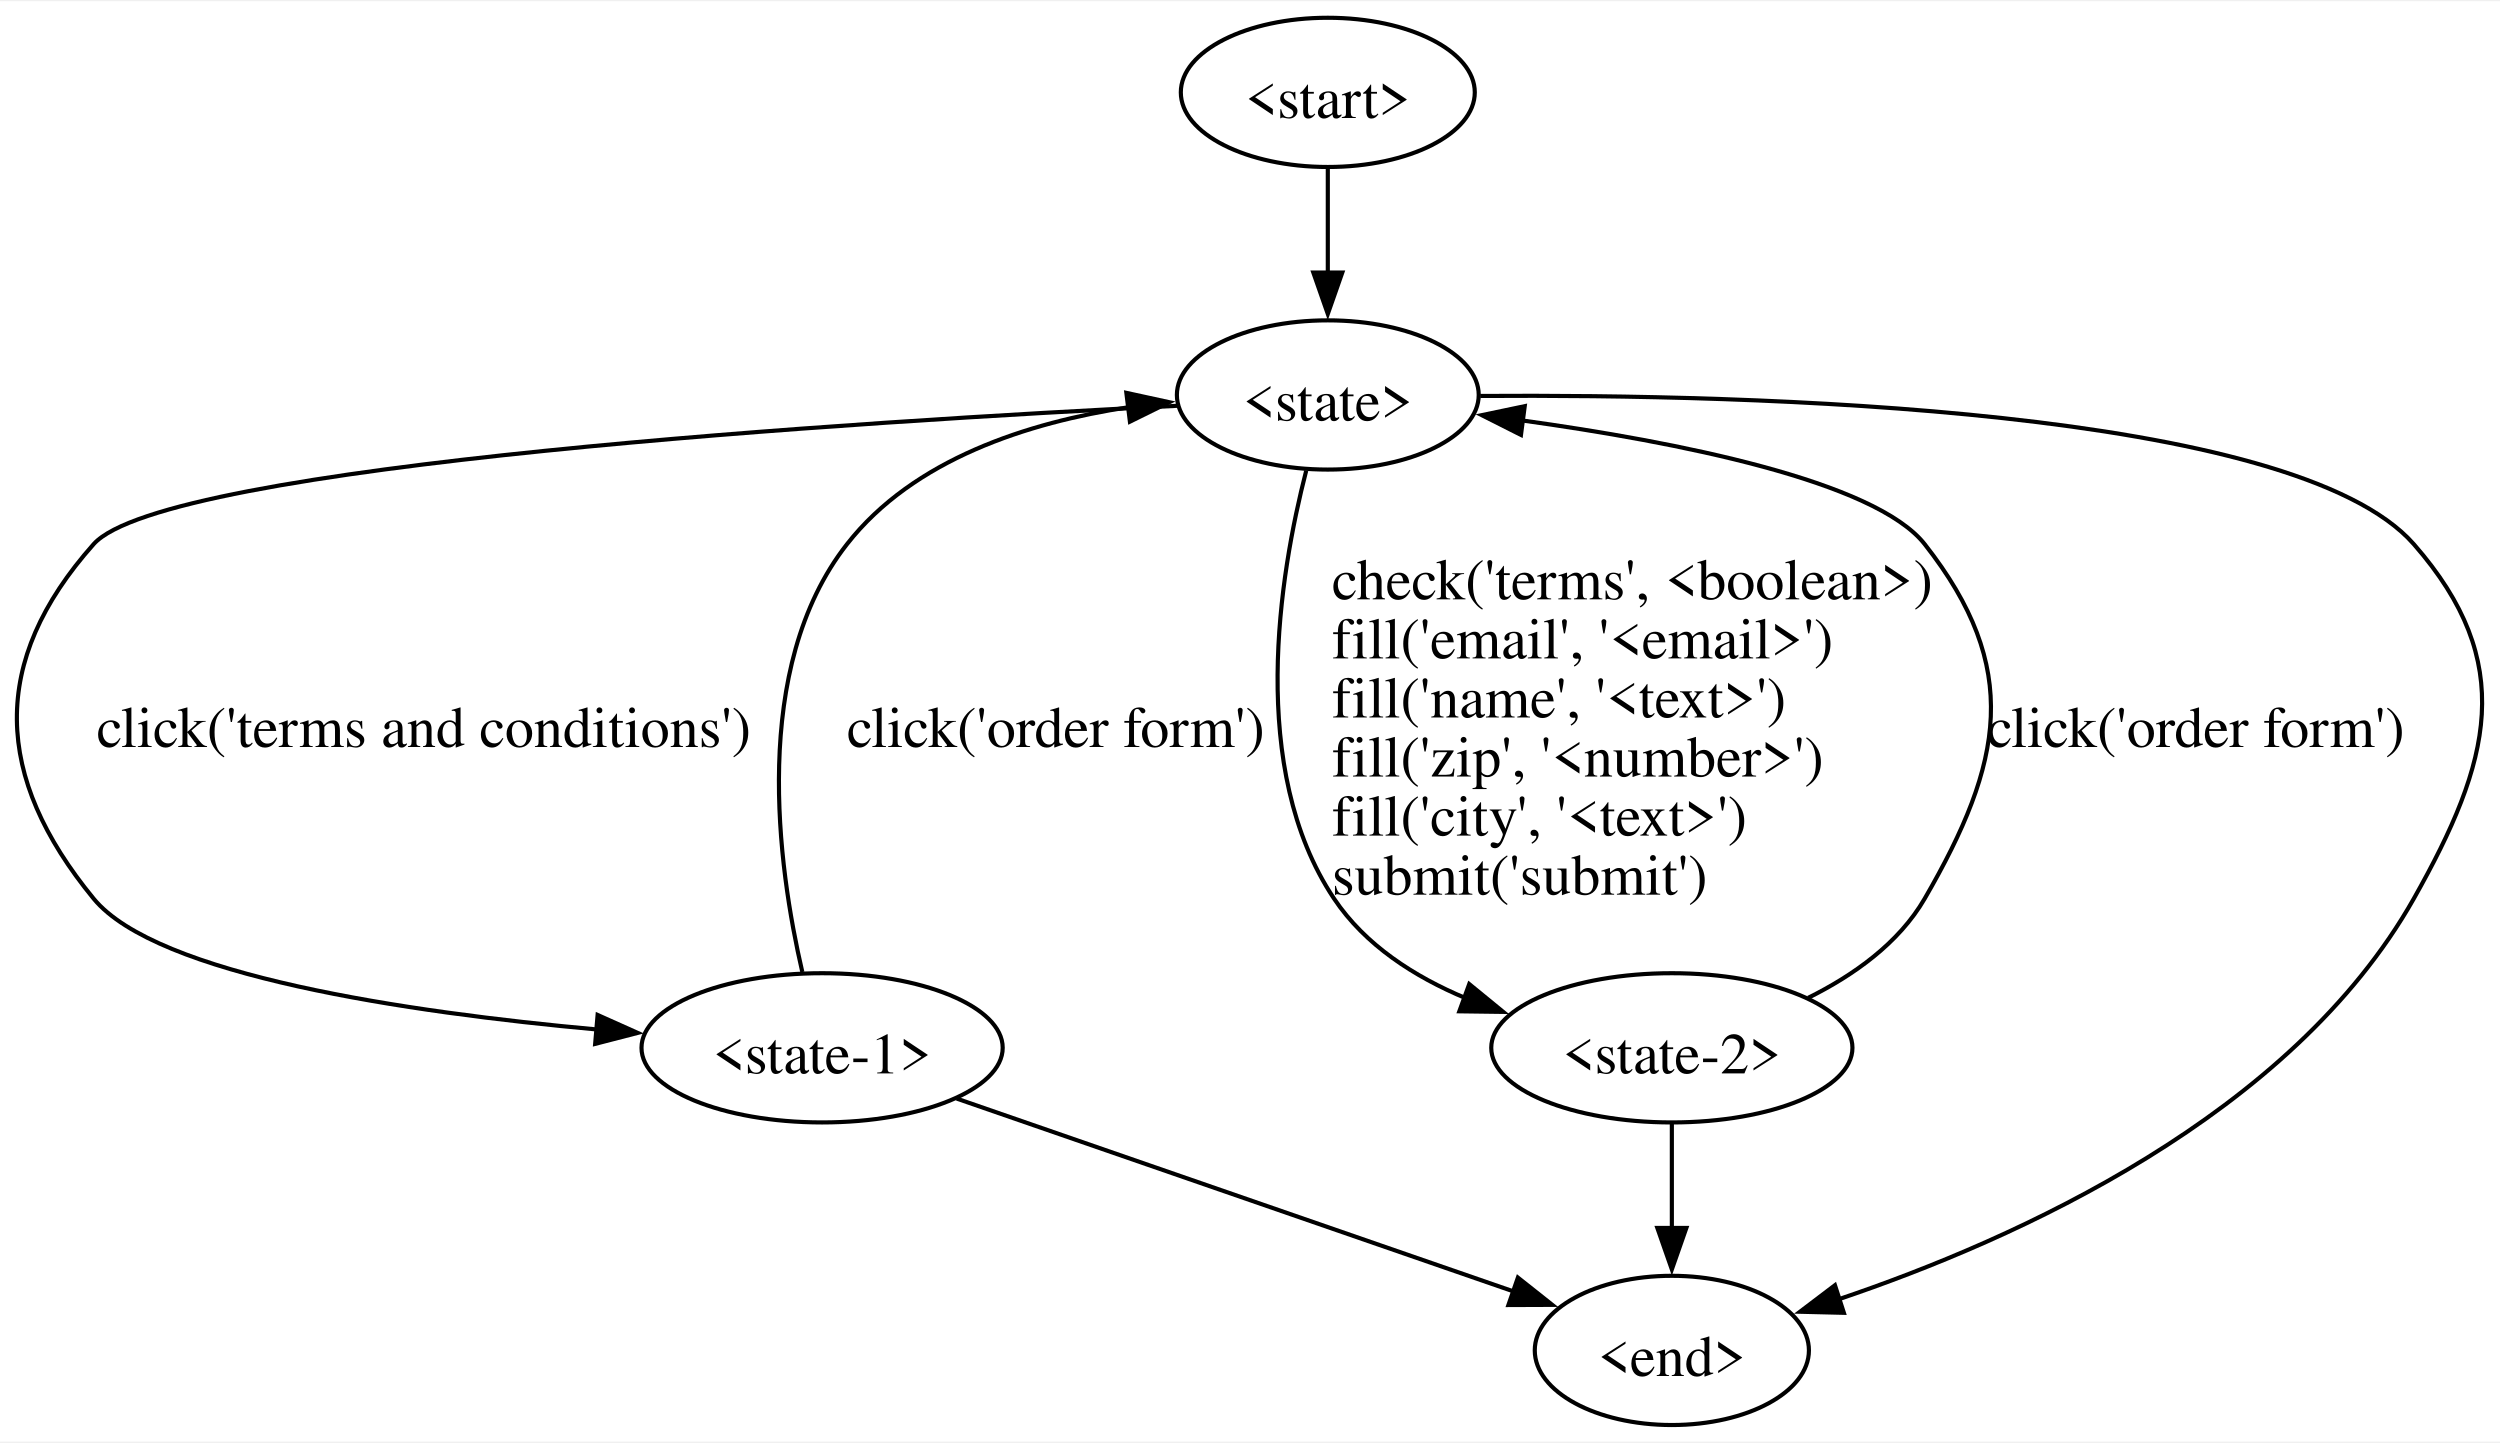
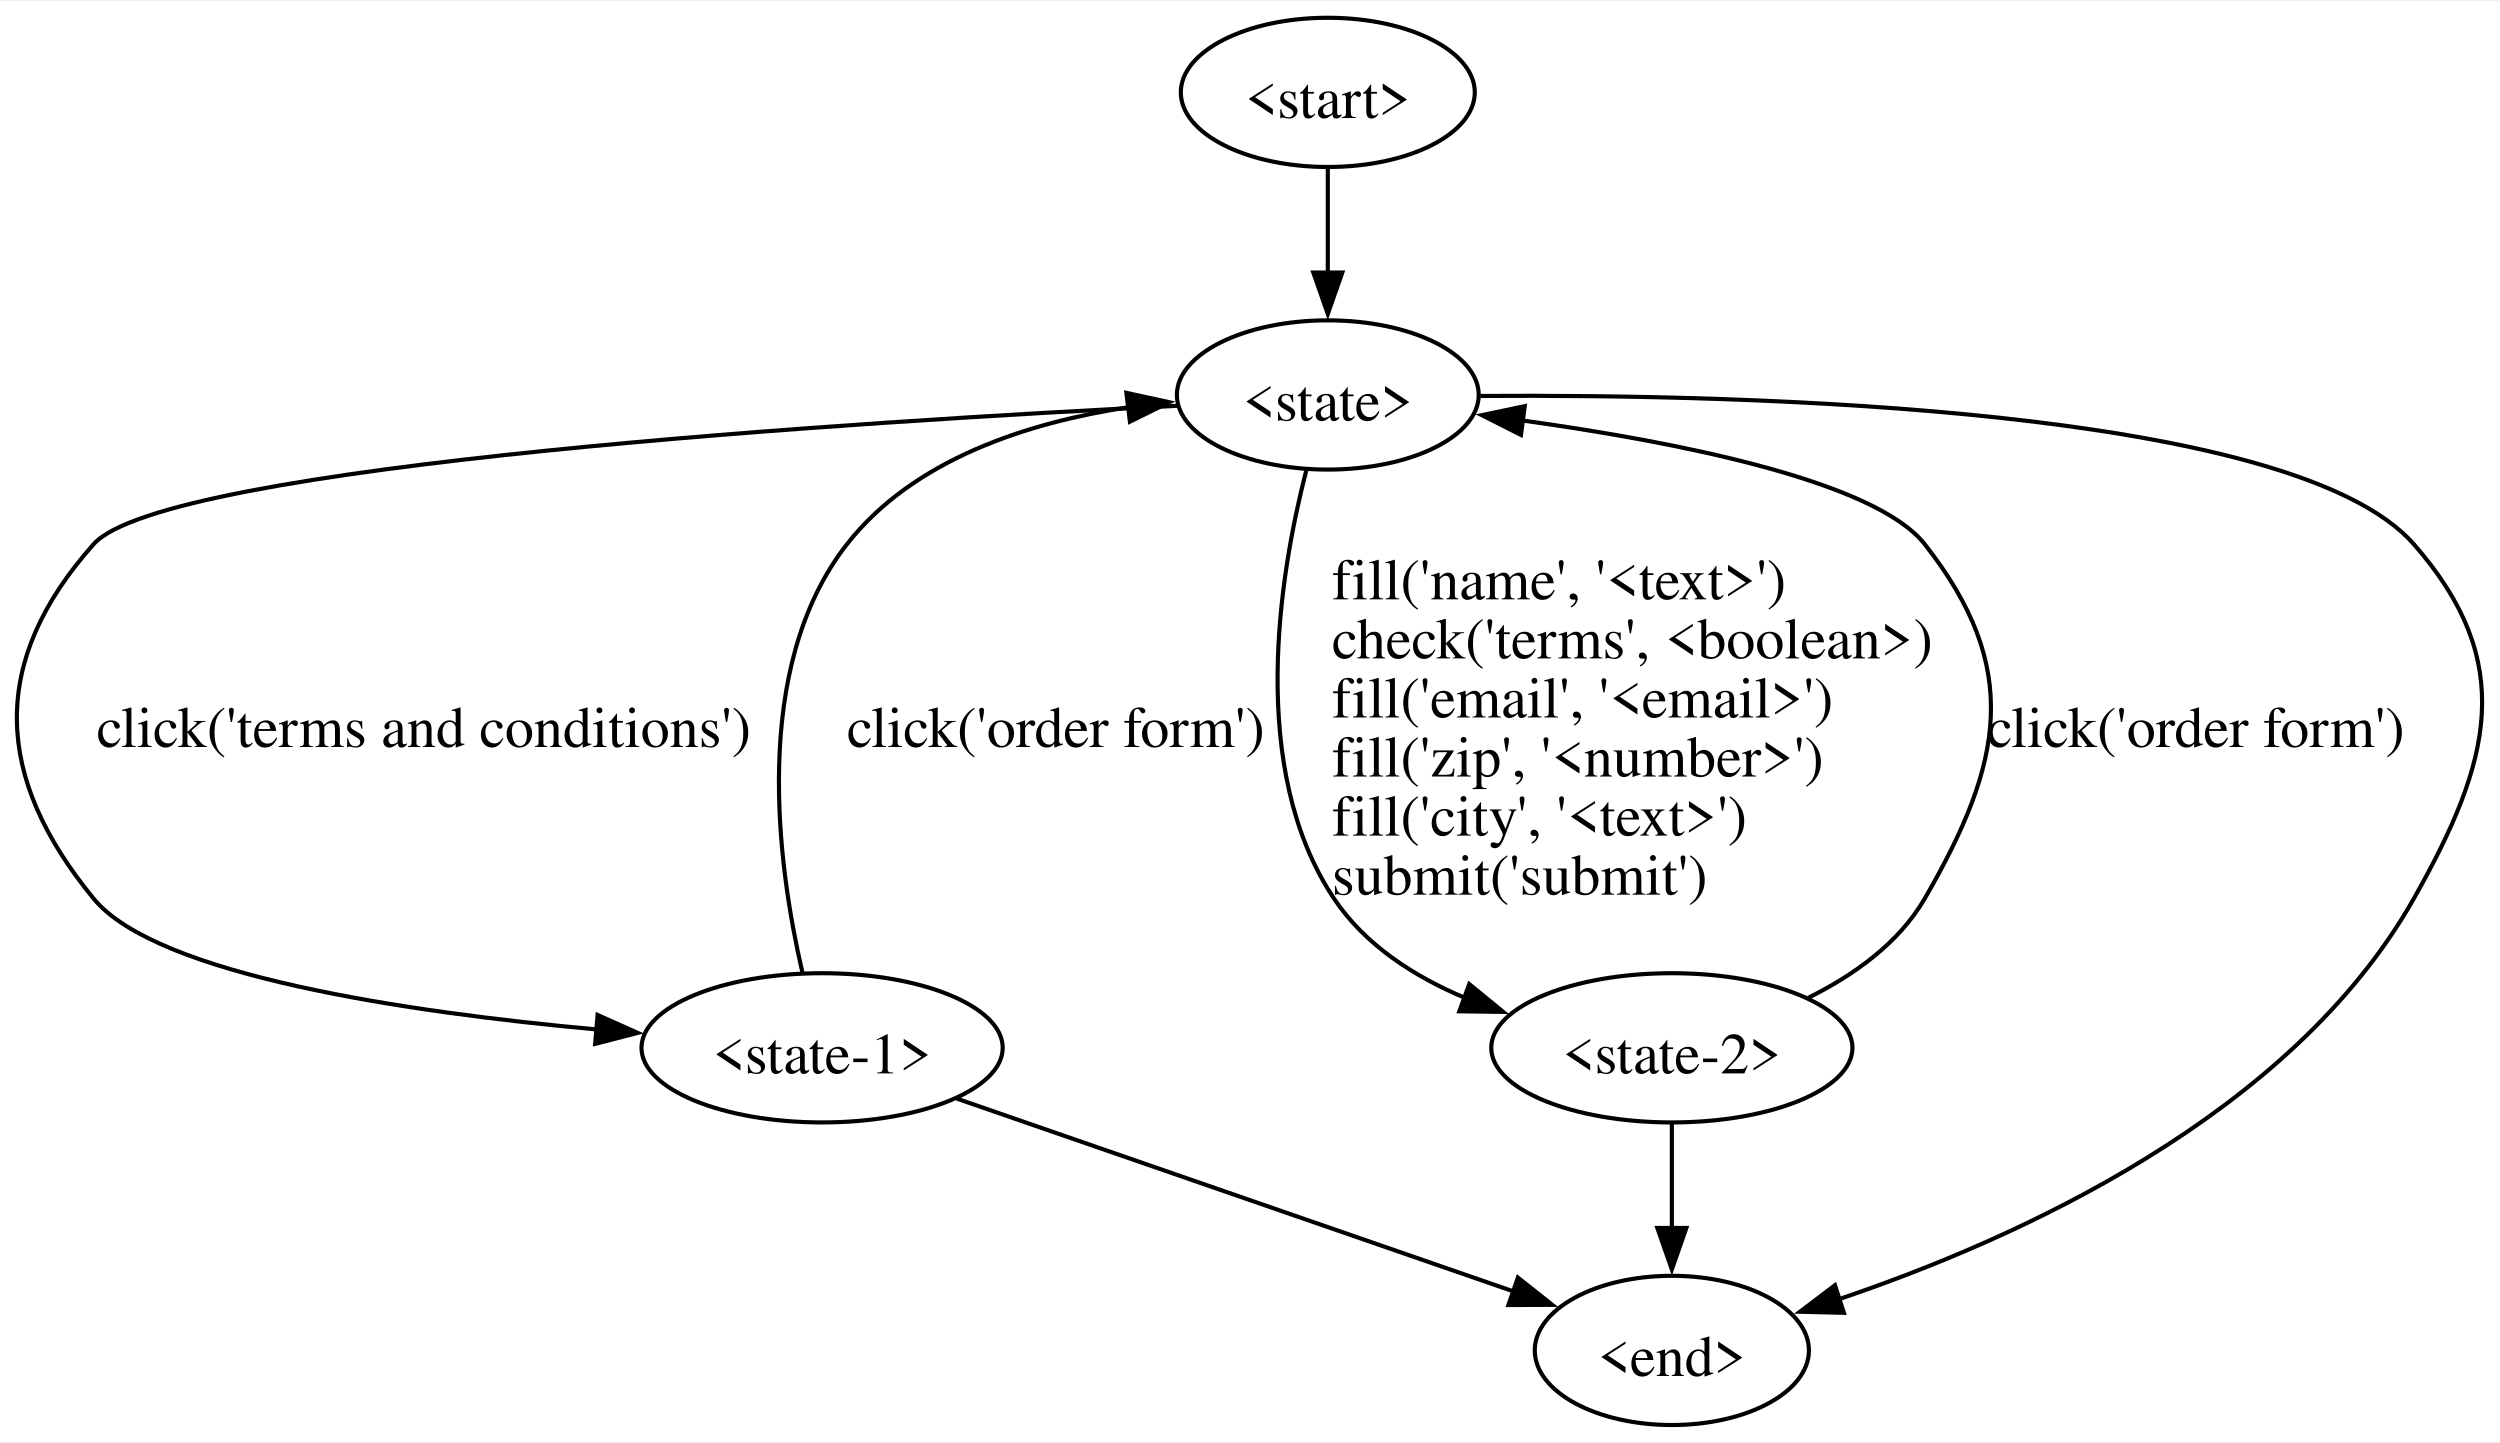
<svg xmlns="http://www.w3.org/2000/svg" width="603pt" height="348pt" viewBox="0.00 0.00 603.12 347.50">
  <g id="graph0" class="graph" transform="scale(1 1) rotate(0) translate(4 343.5)">
    <polygon fill="white" stroke="none" points="-4,4 -4,-343.5 599.12,-343.5 599.12,4 -4,4" />
    <g id="node1" class="node">
      <ellipse fill="none" stroke="black" cx="316.33" cy="-321.5" rx="35.46" ry="18" />
      <text text-anchor="middle" x="316.33" y="-315.32" font-family="Times,serif" font-size="14.00">&lt;start&gt;</text>
    </g>
    <g id="node2" class="node">
      <ellipse fill="none" stroke="black" cx="316.33" cy="-248.5" rx="36.41" ry="18" />
      <text text-anchor="middle" x="316.33" y="-242.32" font-family="Times,serif" font-size="14.00">&lt;state&gt;</text>
    </g>
    <g id="edge1" class="edge">
      <path fill="none" stroke="black" d="M316.33,-303.31C316.33,-295.73 316.33,-286.6 316.33,-278.04" />
      <polygon fill="black" stroke="black" points="319.83,-278.04 316.33,-268.04 312.83,-278.04 319.83,-278.04" />
    </g>
    <g id="node3" class="node">
      <ellipse fill="none" stroke="black" cx="194.33" cy="-91" rx="43.57" ry="18" />
      <text text-anchor="middle" x="194.33" y="-84.83" font-family="Times,serif" font-size="14.00">&lt;state-1&gt;</text>
    </g>
    <g id="edge2" class="edge">
      <path fill="none" stroke="black" d="M280.04,-245.89C204.45,-242.16 35.7,-231.75 18.58,-212.5 -6.67,-184.1 -5.52,-156.38 18.58,-127 33.77,-108.49 94.25,-99.58 140.06,-95.42" />
      <polygon fill="black" stroke="black" points="140.17,-98.93 149.84,-94.6 139.58,-91.95 140.17,-98.93" />
      <text text-anchor="start" x="19.33" y="-163.57" font-family="Times,serif" font-size="14.00">click('terms and conditions')</text>
    </g>
    <g id="node4" class="node">
      <ellipse fill="none" stroke="black" cx="399.33" cy="-91" rx="43.57" ry="18" />
      <text text-anchor="middle" x="399.33" y="-84.83" font-family="Times,serif" font-size="14.00">&lt;state-2&gt;</text>
    </g>
    <g id="edge3" class="edge">
      <path fill="none" stroke="black" d="M311.12,-230.23C304.67,-205.17 296.92,-158.32 317.83,-127 325.31,-115.79 337.2,-108.16 349.61,-102.97" />
      <polygon fill="black" stroke="black" points="350.45,-106.38 358.65,-99.67 348.06,-99.81 350.45,-106.38" />
-       <text text-anchor="start" x="317.33" y="-199.2" font-family="Times,serif" font-size="14.00">check('terms', &lt;boolean&gt;)</text>
-       <text text-anchor="start" x="317.33" y="-184.95" font-family="Times,serif" font-size="14.00">fill('email', '&lt;email&gt;')</text>
-       <text text-anchor="start" x="317.33" y="-170.7" font-family="Times,serif" font-size="14.00">fill('name', '&lt;text&gt;')</text>
+       <text text-anchor="start" x="317.33" y="-199.2" font-family="Times,serif" font-size="14.00">fill('name', '&lt;text&gt;')</text>
+       <text text-anchor="start" x="317.33" y="-184.95" font-family="Times,serif" font-size="14.00">check('terms', &lt;boolean&gt;)</text>
+       <text text-anchor="start" x="317.33" y="-170.7" font-family="Times,serif" font-size="14.00">fill('email', '&lt;email&gt;')</text>
      <text text-anchor="start" x="317.33" y="-156.45" font-family="Times,serif" font-size="14.00">fill('zip', '&lt;number&gt;')</text>
      <text text-anchor="start" x="317.33" y="-142.2" font-family="Times,serif" font-size="14.00">fill('city', '&lt;text&gt;')</text>
      <text text-anchor="start" x="317.33" y="-127.95" font-family="Times,serif" font-size="14.00">submit('submit')</text>
    </g>
    <g id="node5" class="node">
      <ellipse fill="none" stroke="black" cx="399.33" cy="-18" rx="33.07" ry="18" />
      <text text-anchor="middle" x="399.33" y="-11.82" font-family="Times,serif" font-size="14.00">&lt;end&gt;</text>
    </g>
    <g id="edge4" class="edge">
      <path fill="none" stroke="black" d="M353.1,-248.26C418.17,-248.72 549.5,-245.43 578.33,-212.5 603.36,-183.91 597.01,-160.09 578.33,-127 548.78,-74.67 482.57,-44.85 439.49,-30.31" />
      <polygon fill="black" stroke="black" points="440.83,-27.07 430.24,-27.33 438.68,-33.73 440.83,-27.07" />
    </g>
    <g id="edge5" class="edge">
      <path fill="none" stroke="black" d="M189.56,-109.28C183.65,-134.77 176.97,-182.64 200.33,-212.5 216.39,-233.03 244.07,-241.88 268.36,-245.56" />
      <polygon fill="black" stroke="black" points="267.73,-249.01 278.09,-246.75 268.59,-242.06 267.73,-249.01" />
      <text text-anchor="start" x="200.33" y="-163.57" font-family="Times,serif" font-size="14.00">click('order form')</text>
    </g>
    <g id="edge6" class="edge">
      <path fill="none" stroke="black" d="M226.81,-78.75C263.29,-66.12 322.43,-45.63 361.11,-32.24" />
      <polygon fill="black" stroke="black" points="362.19,-35.57 370.49,-28.99 359.9,-28.95 362.19,-35.57" />
    </g>
    <g id="edge7" class="edge">
      <path fill="none" stroke="black" d="M432.22,-103.06C443.14,-108.48 454.09,-116.22 460.33,-127 479.37,-159.88 483.81,-182.62 460.33,-212.5 448.34,-227.76 400.45,-237.19 363.16,-242.36" />
      <polygon fill="black" stroke="black" points="362.93,-238.86 353.47,-243.63 363.84,-245.8 362.93,-238.86" />
      <text text-anchor="start" x="475.33" y="-163.57" font-family="Times,serif" font-size="14.00">click('order form')</text>
    </g>
    <g id="edge8" class="edge">
      <path fill="none" stroke="black" d="M399.33,-72.81C399.33,-65.23 399.33,-56.1 399.33,-47.54" />
      <polygon fill="black" stroke="black" points="402.83,-47.54 399.33,-37.54 395.83,-47.54 402.83,-47.54" />
    </g>
  </g>
</svg>
